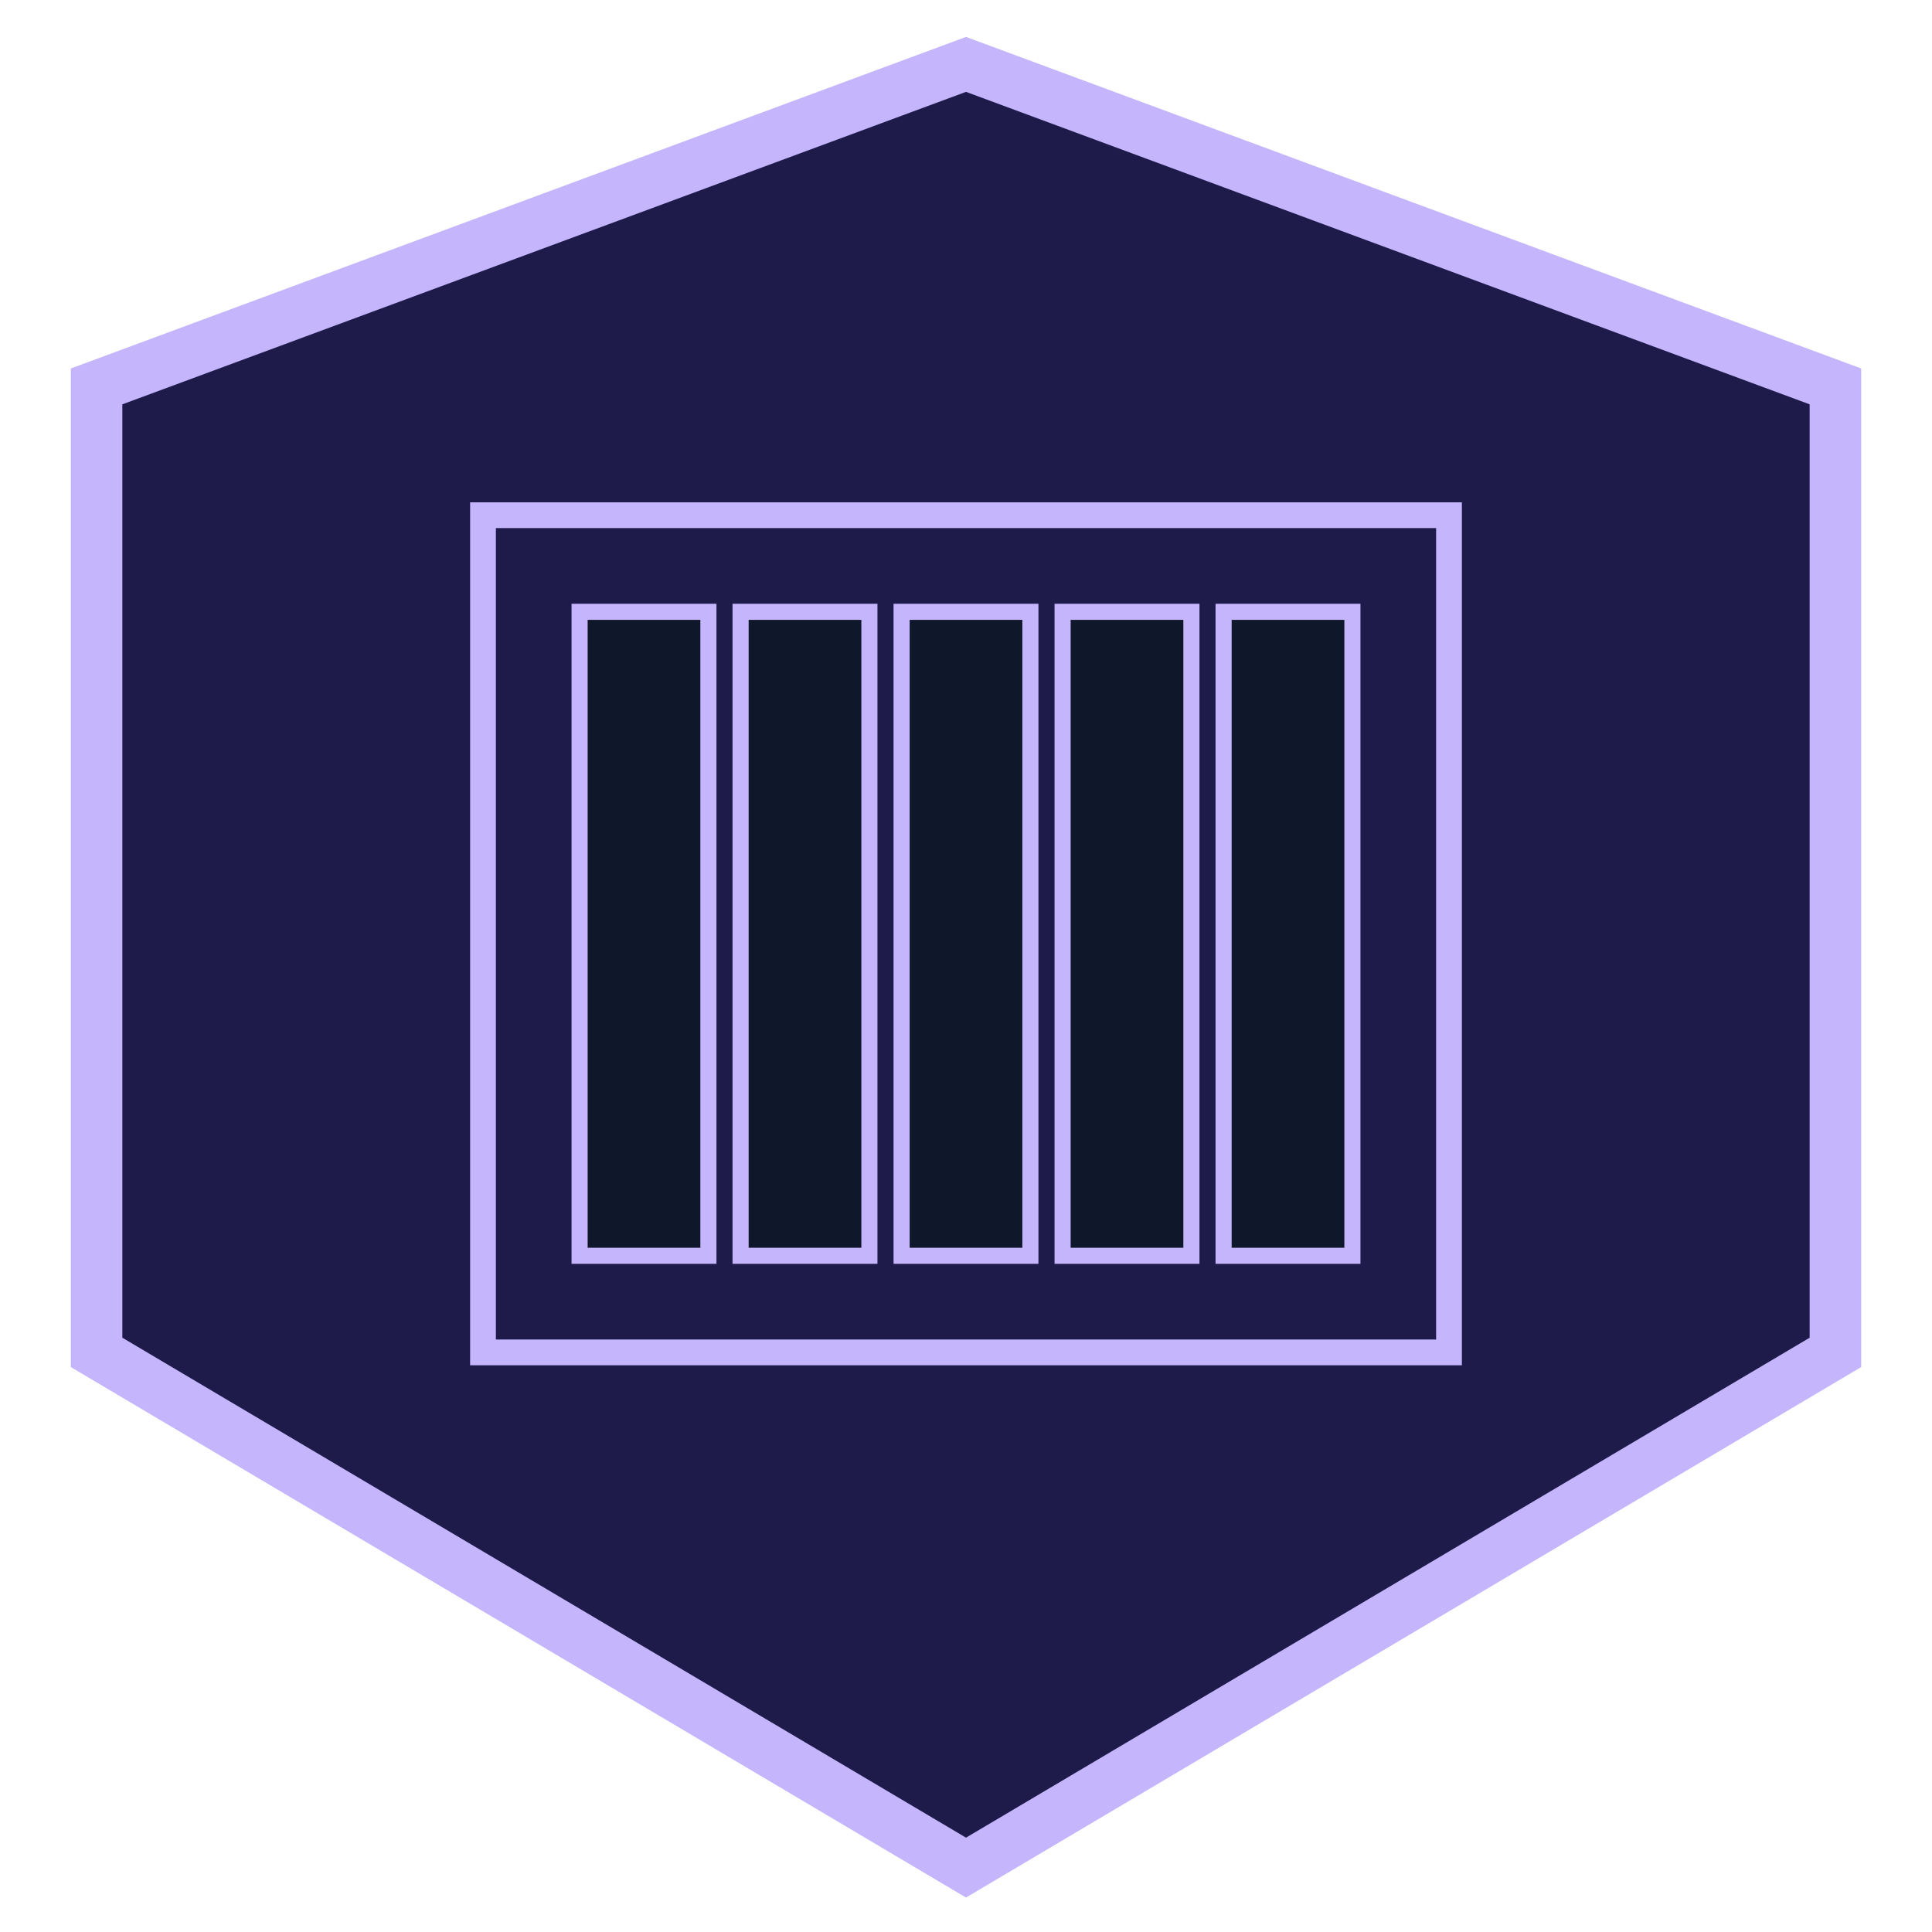
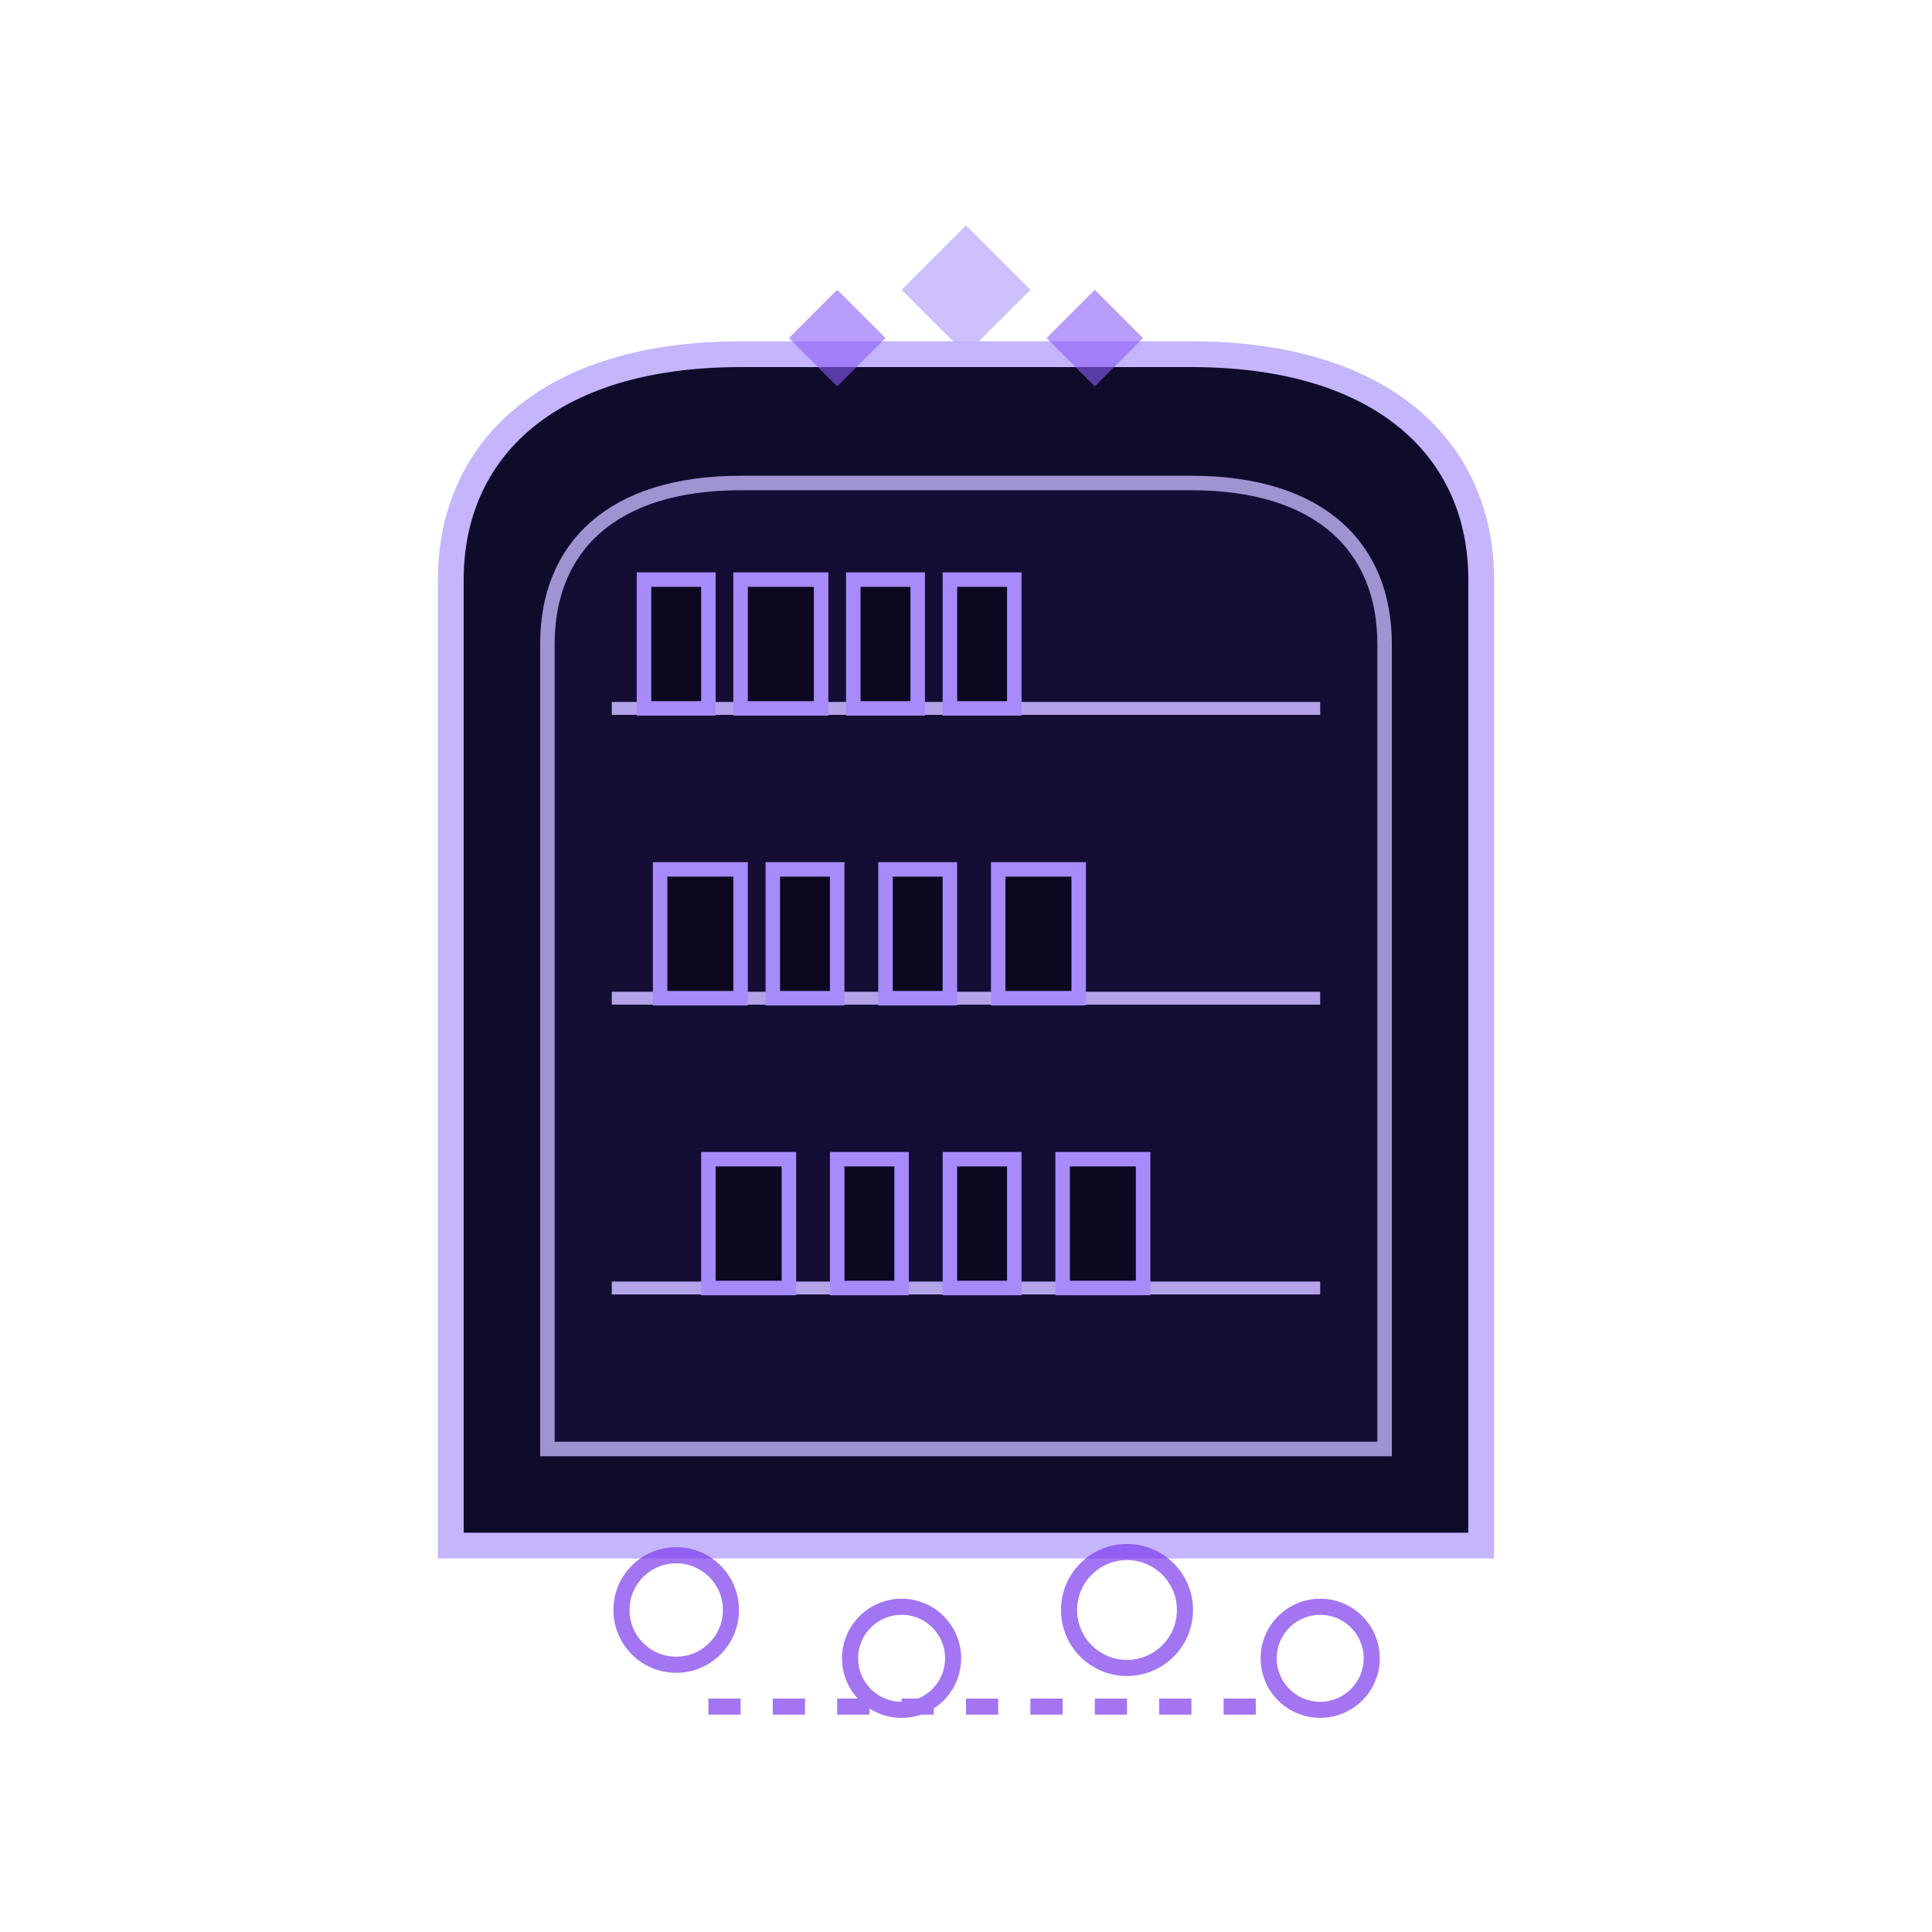
- <svg xmlns="http://www.w3.org/2000/svg" viewBox="0 0 120 120" width="100%" height="100%">
-   <polygon points="60,4 114,24 114,84 60,116 6,84 6,24" fill="#1e1b4b" stroke="#c4b5fd" stroke-width="3.2" />
-   <rect x="30" y="32" width="60" height="52" fill="#1e1b4b" stroke="#c4b5fd" stroke-width="1.6" />
-   <g fill="#0f172a" stroke="#c4b5fd" stroke-width="1">
-     <rect x="36" y="38" width="8" height="40" />
-     <rect x="46" y="38" width="8" height="40" />
-     <rect x="56" y="38" width="8" height="40" />
-     <rect x="66" y="38" width="8" height="40" />
-     <rect x="76" y="38" width="8" height="40" />
+ <svg xmlns="http://www.w3.org/2000/svg" viewBox="0 0 120 120" width="100%" height="100%" role="img" aria-label="Library of Stolen Pasts — shelves full of books with no names left inside; crystallized memory above, consumed faces in the floor below">
+   <path d="M28 96 V36 C28 28 34 22 46 22 H74 C86 22 92 28 92 36 V96 Z" fill="#0f0b2a" stroke="#c4b5fd" stroke-width="1.6" />
+   <path d="M34 90 V40 C34 34 38 30 46 30 H74 C82 30 86 34 86 40 V90 Z" fill="#150f38" stroke="#c4b5fd" stroke-width="0.9" opacity="0.8" />
+   <g stroke="#c4b5fd" stroke-width="0.8" fill="none" opacity="0.9">
+     <line x1="38" y1="44" x2="82" y2="44" />
+     <line x1="38" y1="62" x2="82" y2="62" />
+     <line x1="38" y1="80" x2="82" y2="80" />
+   </g>
+   <g stroke="#a78bfa" stroke-width="0.9" fill="#0b0820">
+     <rect x="40" y="36" width="4" height="8" />
+     <rect x="46" y="36" width="5" height="8" />
+     <rect x="53" y="36" width="4" height="8" />
+     <rect x="59" y="36" width="4" height="8" />
+     <rect x="41" y="54" width="5" height="8" />
+     <rect x="48" y="54" width="4" height="8" />
+     <rect x="55" y="54" width="4" height="8" />
+     <rect x="62" y="54" width="5" height="8" />
+     <rect x="44" y="72" width="5" height="8" />
+     <rect x="52" y="72" width="4" height="8" />
+     <rect x="59" y="72" width="4" height="8" />
+     <rect x="66" y="72" width="5" height="8" />
+   </g>
+   <polygon points="60,14 64,18 60,22 56,18" fill="#c4b5fd" opacity="0.85" />
+   <polygon points="52,18 55,21 52,24 49,21" fill="#8b5cf6" opacity="0.6" />
+   <polygon points="68,18 71,21 68,24 65,21" fill="#8b5cf6" opacity="0.6" />
+   <g fill="none" stroke="#7c3aed" stroke-width="1" opacity="0.7">
+     <circle cx="42" cy="100" r="3.4" />
+     <circle cx="56" cy="103" r="3.2" />
+     <circle cx="70" cy="100" r="3.6" />
+     <circle cx="82" cy="103" r="3.2" />
+     <line x1="44" y1="106" x2="80" y2="106" stroke-dasharray="2 2" />
  </g>
</svg>
